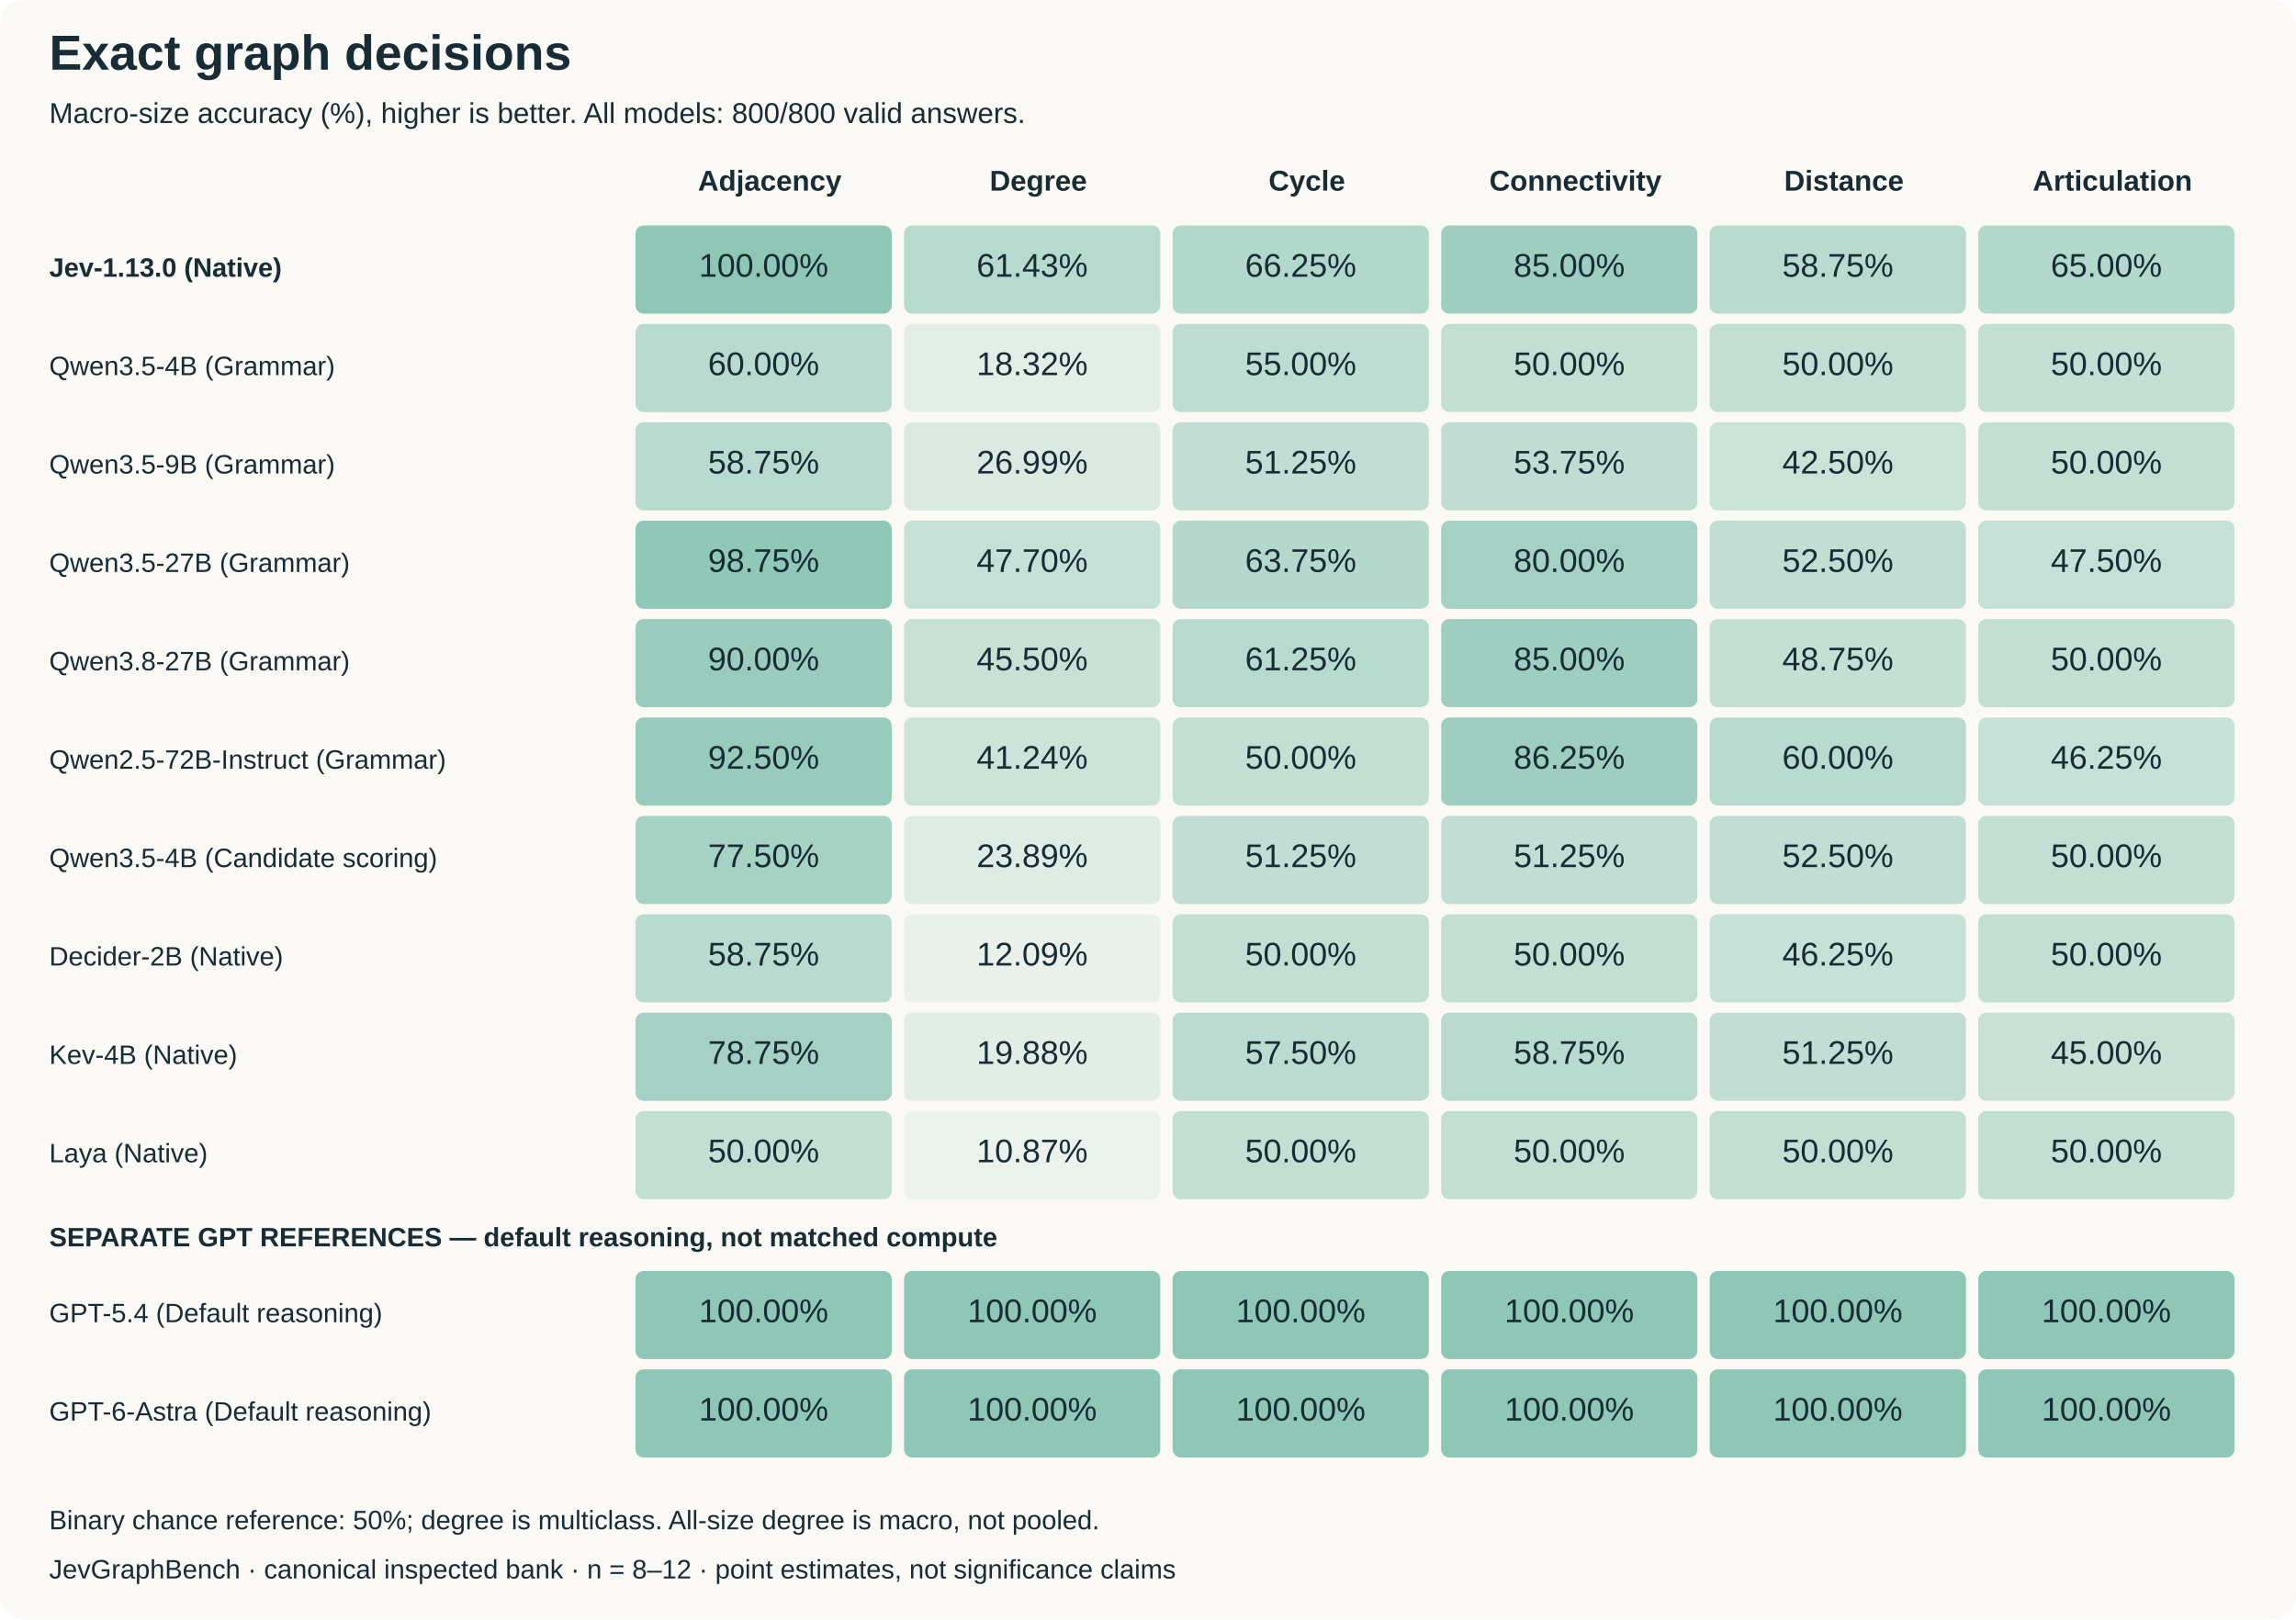
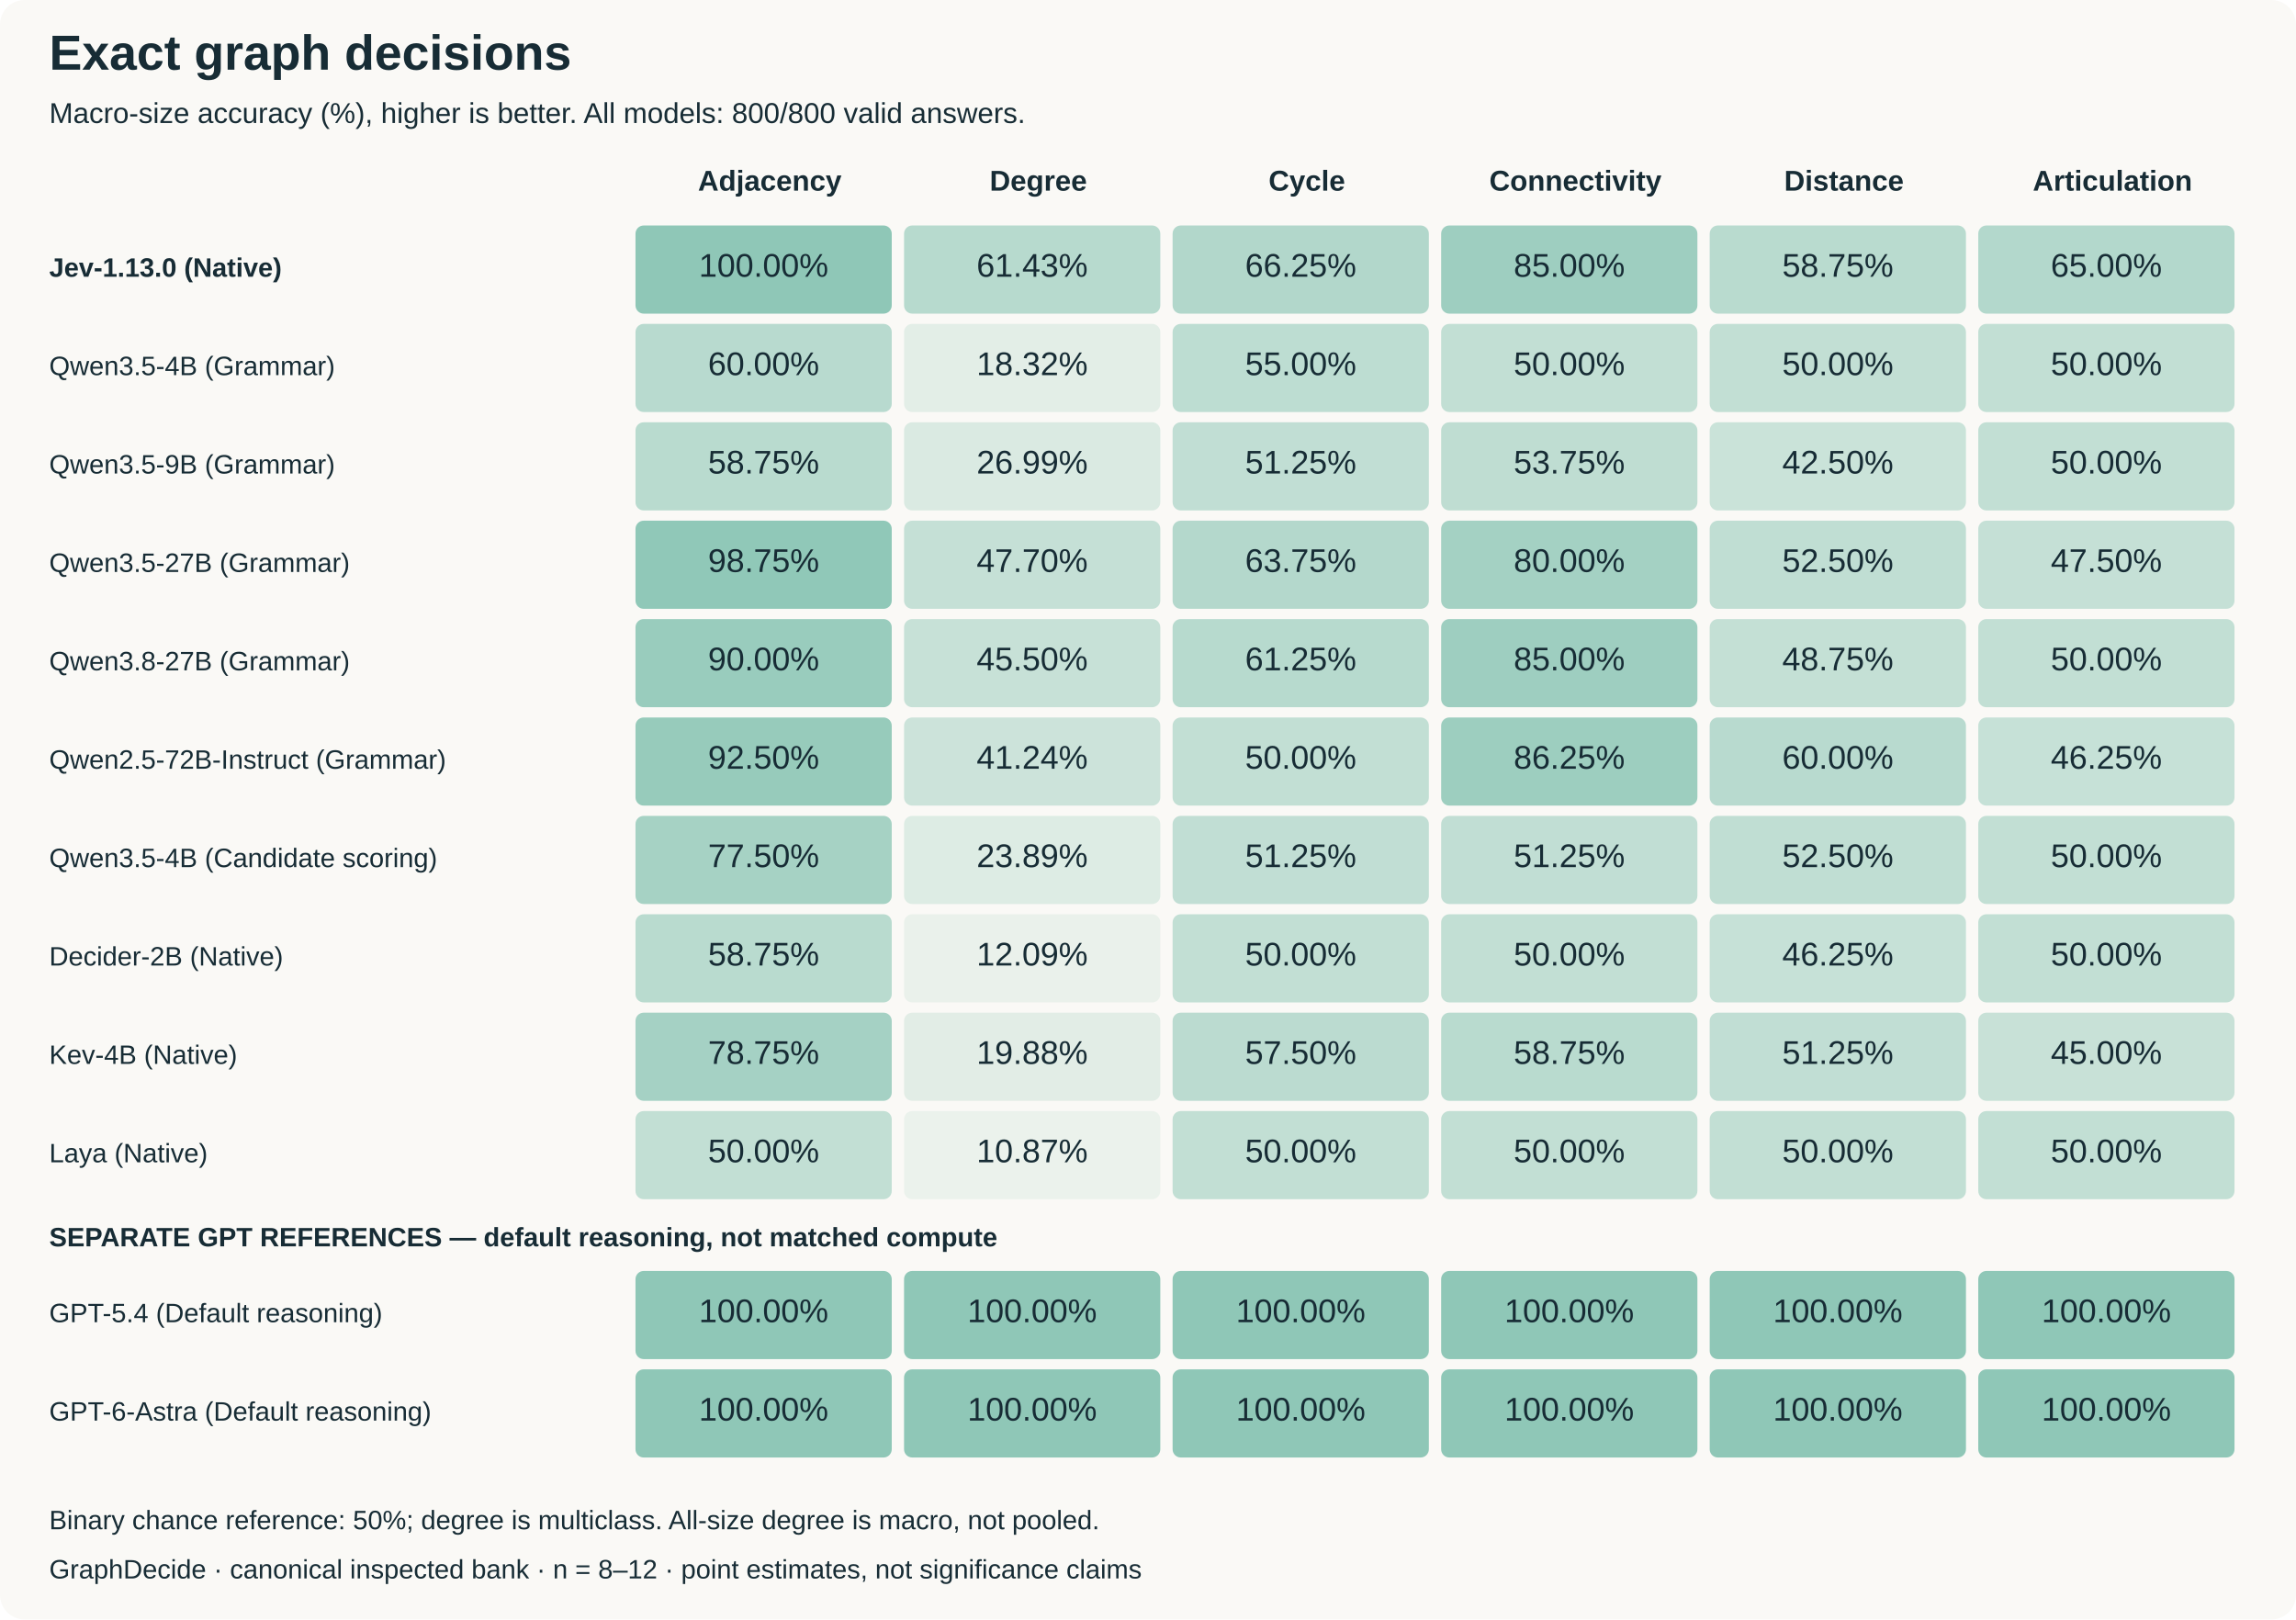
<svg xmlns="http://www.w3.org/2000/svg" width="1120" height="790" viewBox="0 0 1120 790" role="img" aria-labelledby="title desc">
  <rect width="1120" height="790" rx="12" fill="#faf9f6" />
  <g font-family="Arial, Helvetica, sans-serif" fill="#172c35">
    <text x="24" y="34" font-size="24" font-weight="bold">Exact graph decisions</text>
    <text x="24" y="60" font-size="14">Macro-size accuracy (%), higher is better. All models: 800/800 valid answers.</text>
    <text x="375.5" y="93" text-anchor="middle" font-size="14" font-weight="bold">Adjacency</text>
    <text x="506.5" y="93" text-anchor="middle" font-size="14" font-weight="bold">Degree</text>
    <text x="637.5" y="93" text-anchor="middle" font-size="14" font-weight="bold">Cycle</text>
    <text x="768.5" y="93" text-anchor="middle" font-size="14" font-weight="bold">Connectivity</text>
    <text x="899.5" y="93" text-anchor="middle" font-size="14" font-weight="bold">Distance</text>
    <text x="1030.5" y="93" text-anchor="middle" font-size="14" font-weight="bold">Articulation</text>
    <text x="24" y="135" font-size="13" font-weight="bold">Jev-1.13.0 (Native)</text>
    <rect x="310.0" y="110" width="125.0" height="43" rx="4" fill="#8fc7b7" />
    <text x="372.5" y="135" text-anchor="middle" font-size="16">100.00%</text>
    <rect x="441.0" y="110" width="125.0" height="43" rx="4" fill="#b7dace" />
    <text x="503.5" y="135" text-anchor="middle" font-size="16">61.43%</text>
    <rect x="572.0" y="110" width="125.0" height="43" rx="4" fill="#b2d7cb" />
    <text x="634.5" y="135" text-anchor="middle" font-size="16">66.25%</text>
    <rect x="703.0" y="110" width="125.0" height="43" rx="4" fill="#9ecec0" />
    <text x="765.5" y="135" text-anchor="middle" font-size="16">85.00%</text>
    <rect x="834.0" y="110" width="125.0" height="43" rx="4" fill="#b9dbcf" />
    <text x="896.5" y="135" text-anchor="middle" font-size="16">58.75%</text>
    <rect x="965.0" y="110" width="125.0" height="43" rx="4" fill="#b3d8cc" />
    <text x="1027.5" y="135" text-anchor="middle" font-size="16">65.00%</text>
    <text x="24" y="183" font-size="13" font-weight="normal">Qwen3.5-4B (Grammar)</text>
    <rect x="310.0" y="158" width="125.0" height="43" rx="4" fill="#b8dacf" />
    <text x="372.5" y="183" text-anchor="middle" font-size="16">60.00%</text>
    <rect x="441.0" y="158" width="125.0" height="43" rx="4" fill="#e3eee7" />
    <text x="503.5" y="183" text-anchor="middle" font-size="16">18.32%</text>
    <rect x="572.0" y="158" width="125.0" height="43" rx="4" fill="#bdddd2" />
    <text x="634.5" y="183" text-anchor="middle" font-size="16">55.00%</text>
    <rect x="703.0" y="158" width="125.0" height="43" rx="4" fill="#c2dfd4" />
    <text x="765.5" y="183" text-anchor="middle" font-size="16">50.00%</text>
    <rect x="834.0" y="158" width="125.0" height="43" rx="4" fill="#c2dfd4" />
    <text x="896.5" y="183" text-anchor="middle" font-size="16">50.00%</text>
    <rect x="965.0" y="158" width="125.0" height="43" rx="4" fill="#c2dfd4" />
    <text x="1027.5" y="183" text-anchor="middle" font-size="16">50.00%</text>
    <text x="24" y="231" font-size="13" font-weight="normal">Qwen3.5-9B (Grammar)</text>
    <rect x="310.0" y="206" width="125.0" height="43" rx="4" fill="#b9dbcf" />
    <text x="372.5" y="231" text-anchor="middle" font-size="16">58.75%</text>
    <rect x="441.0" y="206" width="125.0" height="43" rx="4" fill="#daeae2" />
    <text x="503.5" y="231" text-anchor="middle" font-size="16">26.99%</text>
    <rect x="572.0" y="206" width="125.0" height="43" rx="4" fill="#c1ded4" />
    <text x="634.5" y="231" text-anchor="middle" font-size="16">51.25%</text>
    <rect x="703.0" y="206" width="125.0" height="43" rx="4" fill="#bfddd2" />
    <text x="765.5" y="231" text-anchor="middle" font-size="16">53.75%</text>
    <rect x="834.0" y="206" width="125.0" height="43" rx="4" fill="#cae3d9" />
    <text x="896.5" y="231" text-anchor="middle" font-size="16">42.50%</text>
    <rect x="965.0" y="206" width="125.0" height="43" rx="4" fill="#c2dfd4" />
    <text x="1027.5" y="231" text-anchor="middle" font-size="16">50.00%</text>
    <text x="24" y="279" font-size="13" font-weight="normal">Qwen3.5-27B (Grammar)</text>
    <rect x="310.0" y="254" width="125.0" height="43" rx="4" fill="#90c8b8" />
    <text x="372.5" y="279" text-anchor="middle" font-size="16">98.75%</text>
    <rect x="441.0" y="254" width="125.0" height="43" rx="4" fill="#c5e0d6" />
    <text x="503.5" y="279" text-anchor="middle" font-size="16">47.70%</text>
    <rect x="572.0" y="254" width="125.0" height="43" rx="4" fill="#b4d8cc" />
    <text x="634.5" y="279" text-anchor="middle" font-size="16">63.75%</text>
    <rect x="703.0" y="254" width="125.0" height="43" rx="4" fill="#a4d1c3" />
    <text x="765.5" y="279" text-anchor="middle" font-size="16">80.00%</text>
    <rect x="834.0" y="254" width="125.0" height="43" rx="4" fill="#c0ded3" />
    <text x="896.5" y="279" text-anchor="middle" font-size="16">52.50%</text>
    <rect x="965.0" y="254" width="125.0" height="43" rx="4" fill="#c5e0d6" />
    <text x="1027.5" y="279" text-anchor="middle" font-size="16">47.50%</text>
    <text x="24" y="327" font-size="13" font-weight="normal">Qwen3.8-27B (Grammar)</text>
    <rect x="310.0" y="302" width="125.0" height="43" rx="4" fill="#99ccbd" />
    <text x="372.5" y="327" text-anchor="middle" font-size="16">90.00%</text>
    <rect x="441.0" y="302" width="125.0" height="43" rx="4" fill="#c7e1d7" />
    <text x="503.5" y="327" text-anchor="middle" font-size="16">45.50%</text>
    <rect x="572.0" y="302" width="125.0" height="43" rx="4" fill="#b7dace" />
    <text x="634.5" y="327" text-anchor="middle" font-size="16">61.25%</text>
    <rect x="703.0" y="302" width="125.0" height="43" rx="4" fill="#9ecec0" />
    <text x="765.5" y="327" text-anchor="middle" font-size="16">85.00%</text>
    <rect x="834.0" y="302" width="125.0" height="43" rx="4" fill="#c4e0d5" />
    <text x="896.5" y="327" text-anchor="middle" font-size="16">48.75%</text>
    <rect x="965.0" y="302" width="125.0" height="43" rx="4" fill="#c2dfd4" />
    <text x="1027.5" y="327" text-anchor="middle" font-size="16">50.00%</text>
    <text x="24" y="375" font-size="13" font-weight="normal">Qwen2.5-72B-Instruct (Grammar)</text>
    <rect x="310.0" y="350" width="125.0" height="43" rx="4" fill="#97cbbb" />
    <text x="372.5" y="375" text-anchor="middle" font-size="16">92.50%</text>
    <rect x="441.0" y="350" width="125.0" height="43" rx="4" fill="#cce3da" />
    <text x="503.5" y="375" text-anchor="middle" font-size="16">41.24%</text>
    <rect x="572.0" y="350" width="125.0" height="43" rx="4" fill="#c2dfd4" />
    <text x="634.5" y="375" text-anchor="middle" font-size="16">50.00%</text>
    <rect x="703.0" y="350" width="125.0" height="43" rx="4" fill="#9dcebf" />
    <text x="765.5" y="375" text-anchor="middle" font-size="16">86.25%</text>
    <rect x="834.0" y="350" width="125.0" height="43" rx="4" fill="#b8dacf" />
    <text x="896.5" y="375" text-anchor="middle" font-size="16">60.00%</text>
    <rect x="965.0" y="350" width="125.0" height="43" rx="4" fill="#c6e1d7" />
    <text x="1027.5" y="375" text-anchor="middle" font-size="16">46.25%</text>
    <text x="24" y="423" font-size="13" font-weight="normal">Qwen3.5-4B (Candidate scoring)</text>
    <rect x="310.0" y="398" width="125.0" height="43" rx="4" fill="#a6d2c4" />
    <text x="372.5" y="423" text-anchor="middle" font-size="16">77.50%</text>
    <rect x="441.0" y="398" width="125.0" height="43" rx="4" fill="#ddece4" />
    <text x="503.5" y="423" text-anchor="middle" font-size="16">23.89%</text>
    <rect x="572.0" y="398" width="125.0" height="43" rx="4" fill="#c1ded4" />
    <text x="634.5" y="423" text-anchor="middle" font-size="16">51.25%</text>
    <rect x="703.0" y="398" width="125.0" height="43" rx="4" fill="#c1ded4" />
    <text x="765.5" y="423" text-anchor="middle" font-size="16">51.25%</text>
    <rect x="834.0" y="398" width="125.0" height="43" rx="4" fill="#c0ded3" />
    <text x="896.5" y="423" text-anchor="middle" font-size="16">52.50%</text>
    <rect x="965.0" y="398" width="125.0" height="43" rx="4" fill="#c2dfd4" />
    <text x="1027.5" y="423" text-anchor="middle" font-size="16">50.00%</text>
    <text x="24" y="471" font-size="13" font-weight="normal">Decider-2B (Native)</text>
    <rect x="310.0" y="446" width="125.0" height="43" rx="4" fill="#b9dbcf" />
    <text x="372.5" y="471" text-anchor="middle" font-size="16">58.75%</text>
    <rect x="441.0" y="446" width="125.0" height="43" rx="4" fill="#eaf1eb" />
    <text x="503.5" y="471" text-anchor="middle" font-size="16">12.09%</text>
    <rect x="572.0" y="446" width="125.0" height="43" rx="4" fill="#c2dfd4" />
    <text x="634.5" y="471" text-anchor="middle" font-size="16">50.00%</text>
    <rect x="703.0" y="446" width="125.0" height="43" rx="4" fill="#c2dfd4" />
    <text x="765.5" y="471" text-anchor="middle" font-size="16">50.00%</text>
    <rect x="834.0" y="446" width="125.0" height="43" rx="4" fill="#c6e1d7" />
    <text x="896.5" y="471" text-anchor="middle" font-size="16">46.25%</text>
    <rect x="965.0" y="446" width="125.0" height="43" rx="4" fill="#c2dfd4" />
    <text x="1027.5" y="471" text-anchor="middle" font-size="16">50.00%</text>
    <text x="24" y="519" font-size="13" font-weight="normal">Kev-4B (Native)</text>
    <rect x="310.0" y="494" width="125.0" height="43" rx="4" fill="#a5d1c4" />
    <text x="372.5" y="519" text-anchor="middle" font-size="16">78.75%</text>
    <rect x="441.0" y="494" width="125.0" height="43" rx="4" fill="#e2ede6" />
    <text x="503.5" y="519" text-anchor="middle" font-size="16">19.88%</text>
    <rect x="572.0" y="494" width="125.0" height="43" rx="4" fill="#bbdbd0" />
    <text x="634.5" y="519" text-anchor="middle" font-size="16">57.50%</text>
    <rect x="703.0" y="494" width="125.0" height="43" rx="4" fill="#b9dbcf" />
    <text x="765.5" y="519" text-anchor="middle" font-size="16">58.75%</text>
    <rect x="834.0" y="494" width="125.0" height="43" rx="4" fill="#c1ded4" />
    <text x="896.5" y="519" text-anchor="middle" font-size="16">51.25%</text>
    <rect x="965.0" y="494" width="125.0" height="43" rx="4" fill="#c8e1d7" />
    <text x="1027.5" y="519" text-anchor="middle" font-size="16">45.00%</text>
    <text x="24" y="567" font-size="13" font-weight="normal">Laya (Native)</text>
    <rect x="310.0" y="542" width="125.0" height="43" rx="4" fill="#c2dfd4" />
    <text x="372.5" y="567" text-anchor="middle" font-size="16">50.00%</text>
    <rect x="441.0" y="542" width="125.0" height="43" rx="4" fill="#ebf2ec" />
    <text x="503.5" y="567" text-anchor="middle" font-size="16">10.87%</text>
    <rect x="572.0" y="542" width="125.0" height="43" rx="4" fill="#c2dfd4" />
    <text x="634.5" y="567" text-anchor="middle" font-size="16">50.00%</text>
    <rect x="703.0" y="542" width="125.0" height="43" rx="4" fill="#c2dfd4" />
    <text x="765.5" y="567" text-anchor="middle" font-size="16">50.00%</text>
    <rect x="834.0" y="542" width="125.0" height="43" rx="4" fill="#c2dfd4" />
    <text x="896.5" y="567" text-anchor="middle" font-size="16">50.00%</text>
    <rect x="965.0" y="542" width="125.0" height="43" rx="4" fill="#c2dfd4" />
    <text x="1027.5" y="567" text-anchor="middle" font-size="16">50.00%</text>
    <text x="24" y="608" font-size="13" font-weight="bold">SEPARATE GPT REFERENCES — default reasoning, not matched compute</text>
    <text x="24" y="645" font-size="13" font-weight="normal">GPT-5.4 (Default reasoning)</text>
    <rect x="310.0" y="620" width="125.0" height="43" rx="4" fill="#8fc7b7" />
    <text x="372.5" y="645" text-anchor="middle" font-size="16">100.00%</text>
    <rect x="441.0" y="620" width="125.0" height="43" rx="4" fill="#8fc7b7" />
    <text x="503.5" y="645" text-anchor="middle" font-size="16">100.00%</text>
    <rect x="572.0" y="620" width="125.0" height="43" rx="4" fill="#8fc7b7" />
    <text x="634.5" y="645" text-anchor="middle" font-size="16">100.00%</text>
    <rect x="703.0" y="620" width="125.0" height="43" rx="4" fill="#8fc7b7" />
    <text x="765.5" y="645" text-anchor="middle" font-size="16">100.00%</text>
    <rect x="834.0" y="620" width="125.0" height="43" rx="4" fill="#8fc7b7" />
    <text x="896.5" y="645" text-anchor="middle" font-size="16">100.00%</text>
    <rect x="965.0" y="620" width="125.0" height="43" rx="4" fill="#8fc7b7" />
    <text x="1027.5" y="645" text-anchor="middle" font-size="16">100.00%</text>
    <text x="24" y="693" font-size="13" font-weight="normal">GPT-6-Astra (Default reasoning)</text>
    <rect x="310.0" y="668" width="125.0" height="43" rx="4" fill="#8fc7b7" />
    <text x="372.5" y="693" text-anchor="middle" font-size="16">100.00%</text>
    <rect x="441.0" y="668" width="125.0" height="43" rx="4" fill="#8fc7b7" />
    <text x="503.5" y="693" text-anchor="middle" font-size="16">100.00%</text>
    <rect x="572.0" y="668" width="125.0" height="43" rx="4" fill="#8fc7b7" />
    <text x="634.5" y="693" text-anchor="middle" font-size="16">100.00%</text>
    <rect x="703.0" y="668" width="125.0" height="43" rx="4" fill="#8fc7b7" />
    <text x="765.5" y="693" text-anchor="middle" font-size="16">100.00%</text>
    <rect x="834.0" y="668" width="125.0" height="43" rx="4" fill="#8fc7b7" />
    <text x="896.5" y="693" text-anchor="middle" font-size="16">100.00%</text>
    <rect x="965.0" y="668" width="125.0" height="43" rx="4" fill="#8fc7b7" />
    <text x="1027.5" y="693" text-anchor="middle" font-size="16">100.00%</text>
    <text x="24" y="746" font-size="13">Binary chance reference: 50%; degree is multiclass. All-size degree is macro, not pooled.</text>
-     <text x="24" y="770" font-size="13">JevGraphBench · canonical inspected bank · n = 8–12 · point estimates, not significance claims</text>
+     <text x="24" y="770" font-size="13">GraphDecide · canonical inspected bank · n = 8–12 · point estimates, not significance claims</text>
  </g>
</svg>
